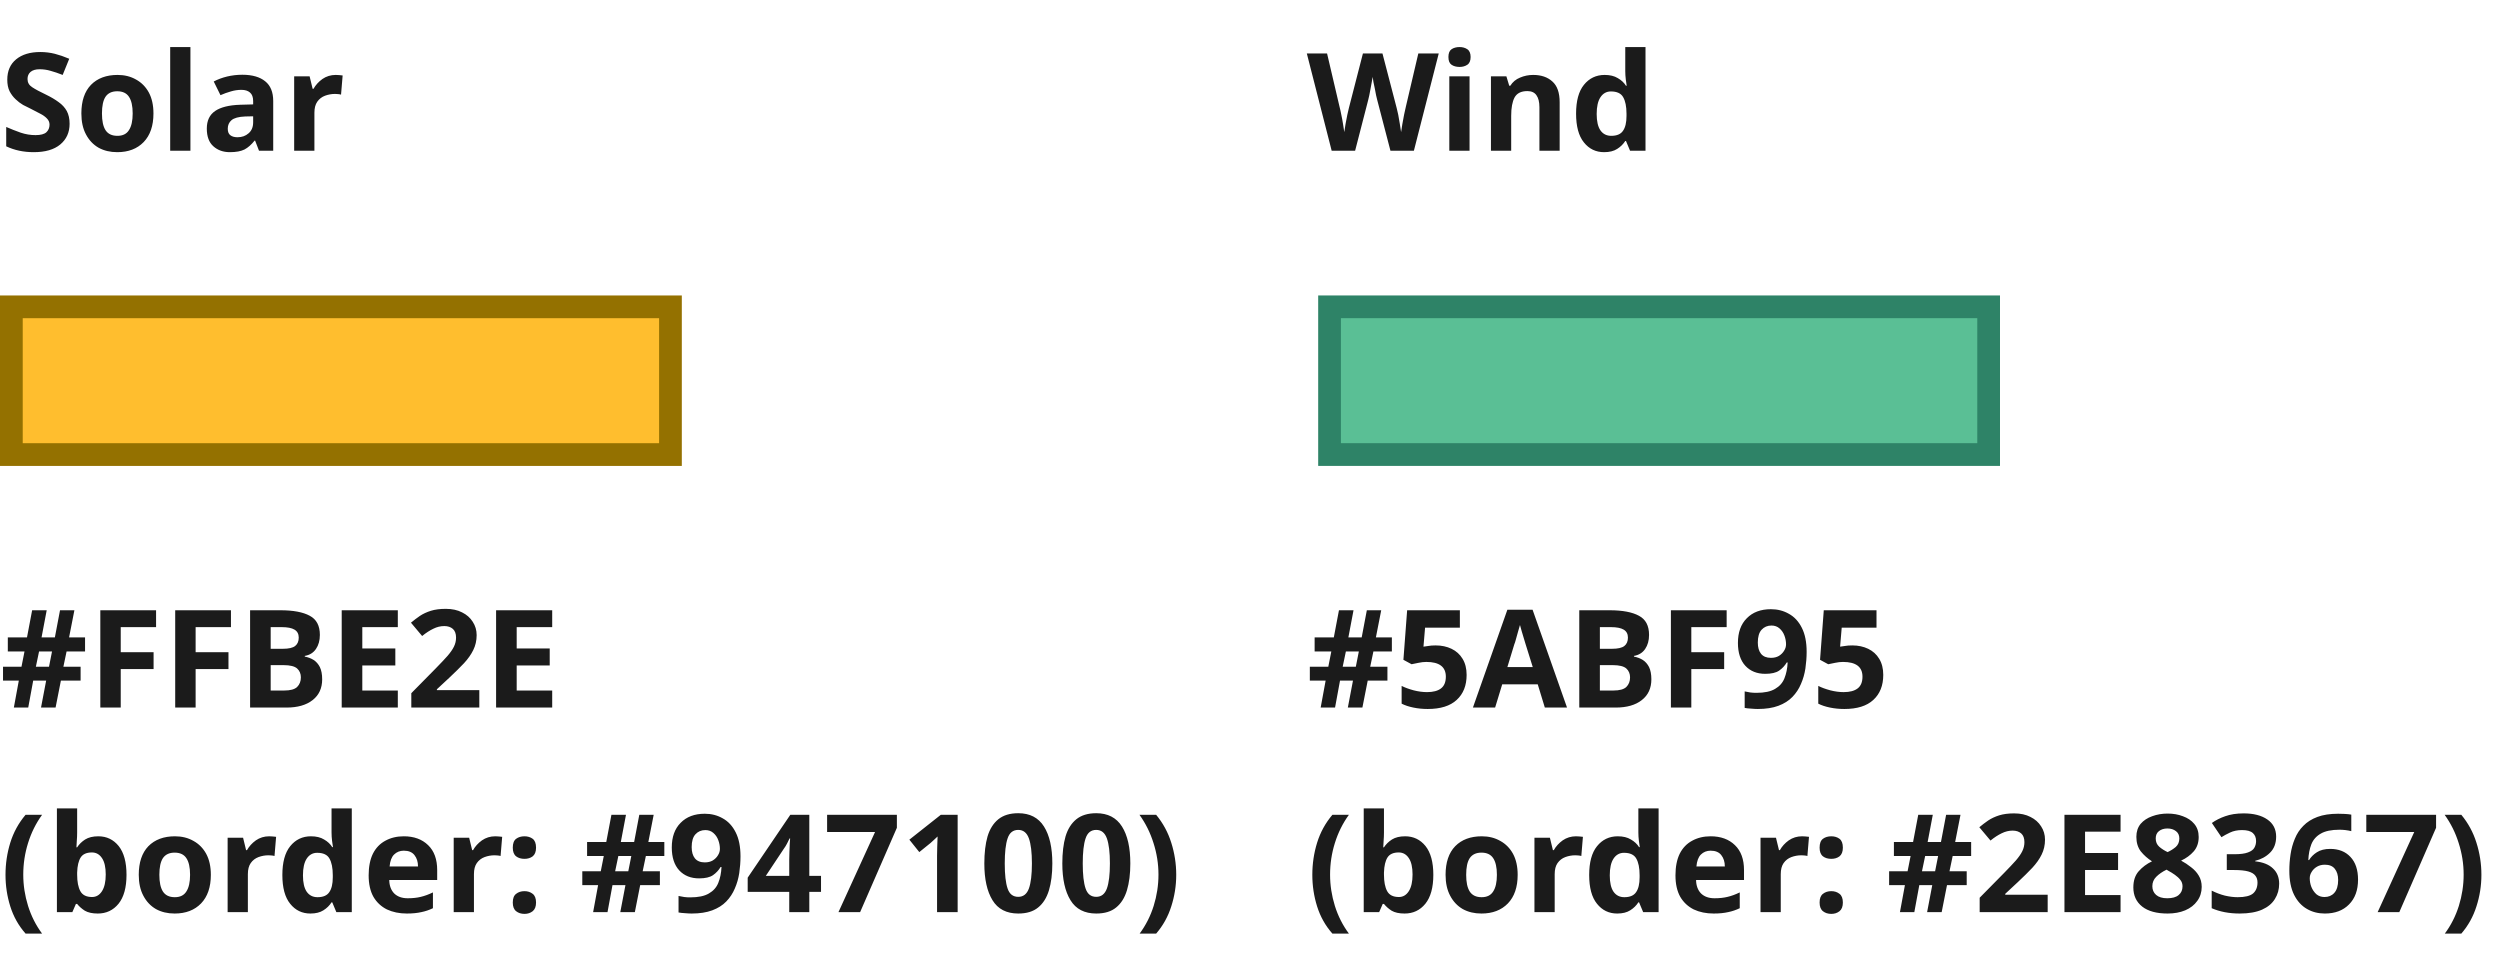
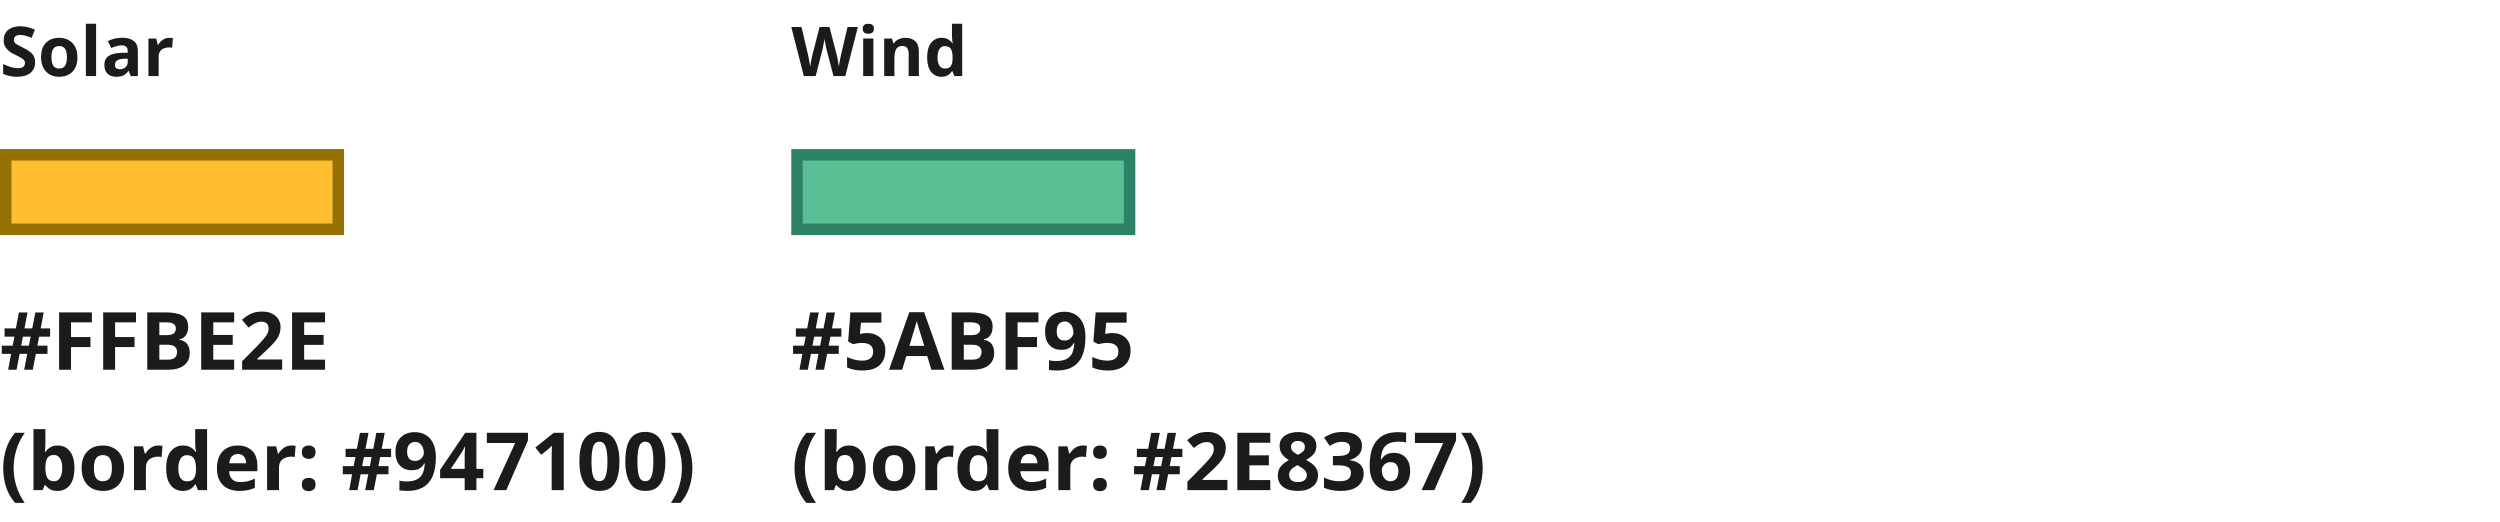
- <svg xmlns="http://www.w3.org/2000/svg" width="220" height="85" viewBox="0 0 220 85" fill="none">
+ <svg xmlns="http://www.w3.org/2000/svg" width="436" height="91" viewBox="0 0 436 91" fill="none">
  <text fill="#1B1B1B" xml:space="preserve" style="white-space: pre" font-family="Source Sans Pro" font-size="12" font-weight="600" letter-spacing="0em">
    <tspan x="0" y="13.266">Solar</tspan>
  </text>
  <text fill="#1B1B1B" xml:space="preserve" style="white-space: pre" font-family="Source Sans Pro" font-size="12" font-weight="600" letter-spacing="0em">
-     <tspan x="115" y="13.266">Wind</tspan>
+     <tspan x="138" y="13.266">Wind</tspan>
  </text>
-   <path d="M175 27L117 27L117 40L175 40L175 27Z" fill="#5ABF95" stroke="#2E8367" stroke-width="2" />
+   <path d="M197 27L139 27L139 40L197 40L197 27Z" fill="#5ABF95" stroke="#2E8367" stroke-width="2" />
  <rect x="-1" y="1" width="58" height="13" transform="matrix(-1 6.56737e-08 1.16374e-07 1 58 26)" fill="#FFBE2E" stroke="#947100" stroke-width="2" />
-   <text fill="#1B1B1B" xml:space="preserve" style="white-space: pre" font-family="Source Sans Pro" font-size="12" font-weight="600" letter-spacing="0em">
-     <tspan x="0" y="62.266">#FFBE2E
+   <text fill="#1B1B1B" xml:space="preserve" style="white-space: pre" font-family="Source Sans Pro" font-size="14" font-weight="600" letter-spacing="0em">
+     <tspan x="0" y="64.477">#FFBE2E
</tspan>
-     <tspan x="0" y="80.266">(border: #947100)</tspan>
+     <tspan x="0" y="85.477">(border: #947100)</tspan>
  </text>
-   <text fill="#1B1B1B" xml:space="preserve" style="white-space: pre" font-family="Source Sans Pro" font-size="12" font-weight="600" letter-spacing="0em">
-     <tspan x="115" y="62.266">#5ABF95
+   <text fill="#1B1B1B" xml:space="preserve" style="white-space: pre" font-family="Source Sans Pro" font-size="14" font-weight="600" letter-spacing="0em">
+     <tspan x="138" y="64.477">#5ABF95
</tspan>
-     <tspan x="115" y="80.266">(border: #2E8367)</tspan>
+     <tspan x="138" y="85.477">(border: #2E8367)</tspan>
  </text>
</svg>
